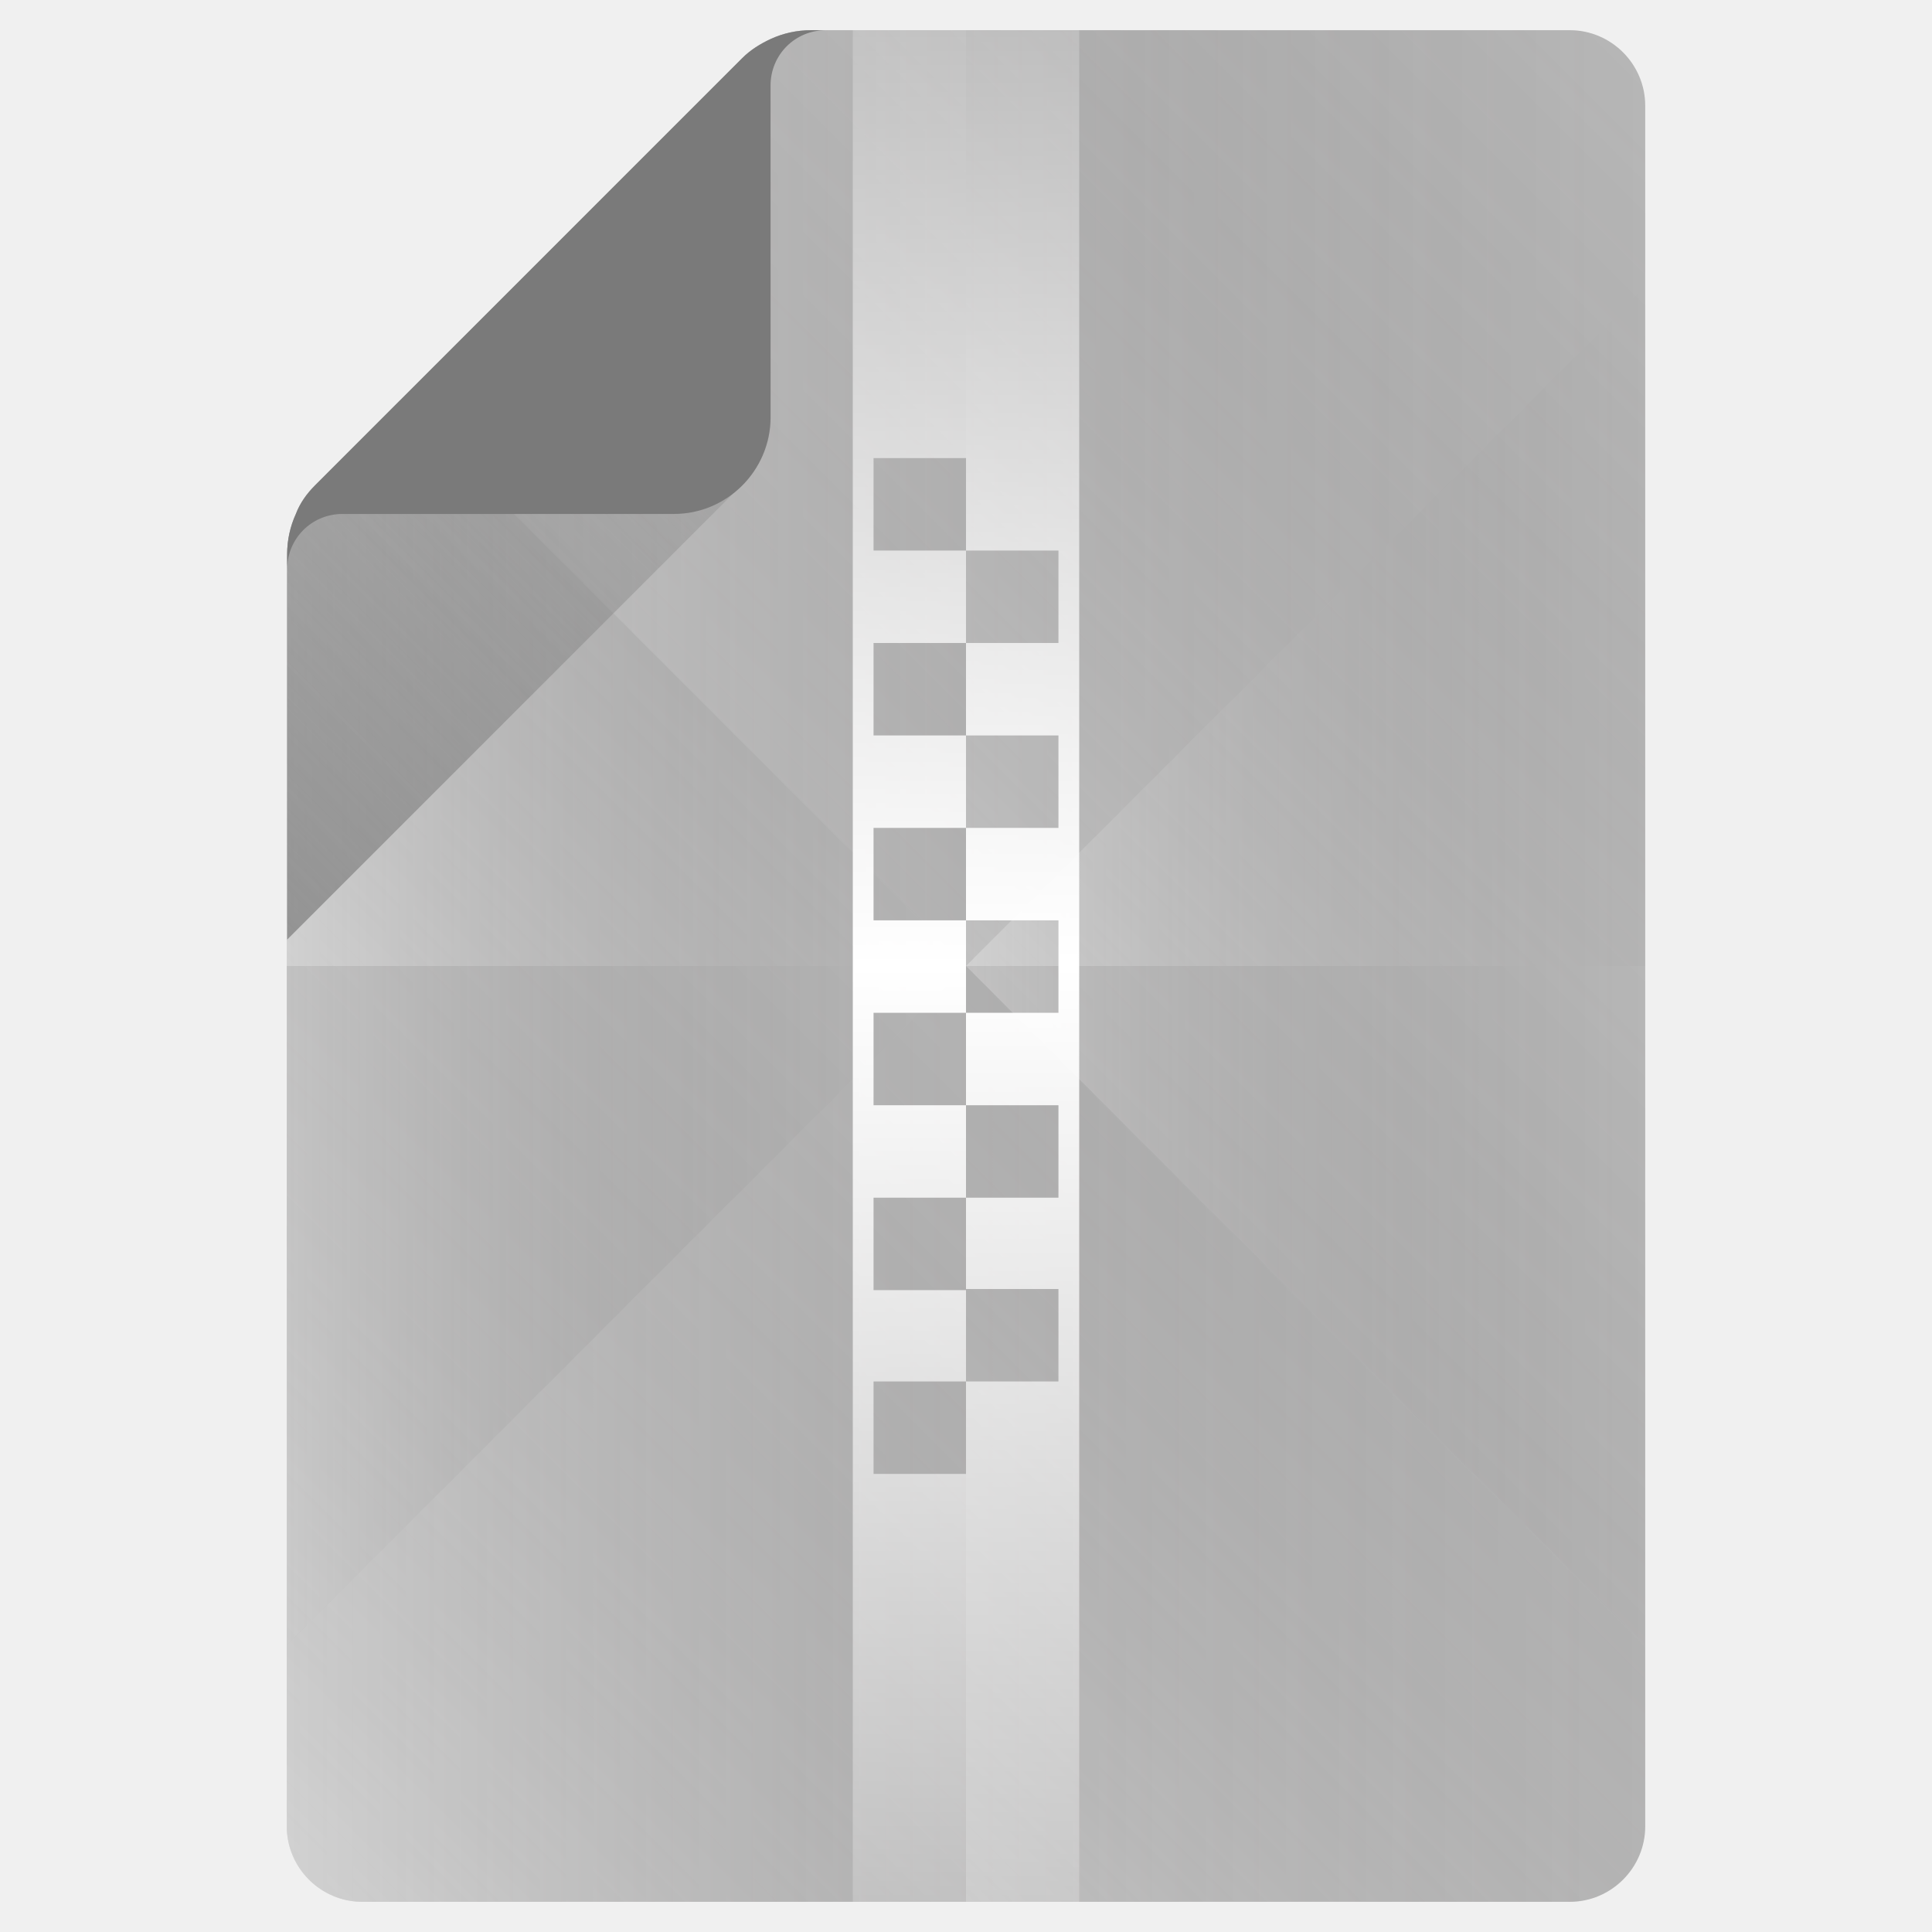
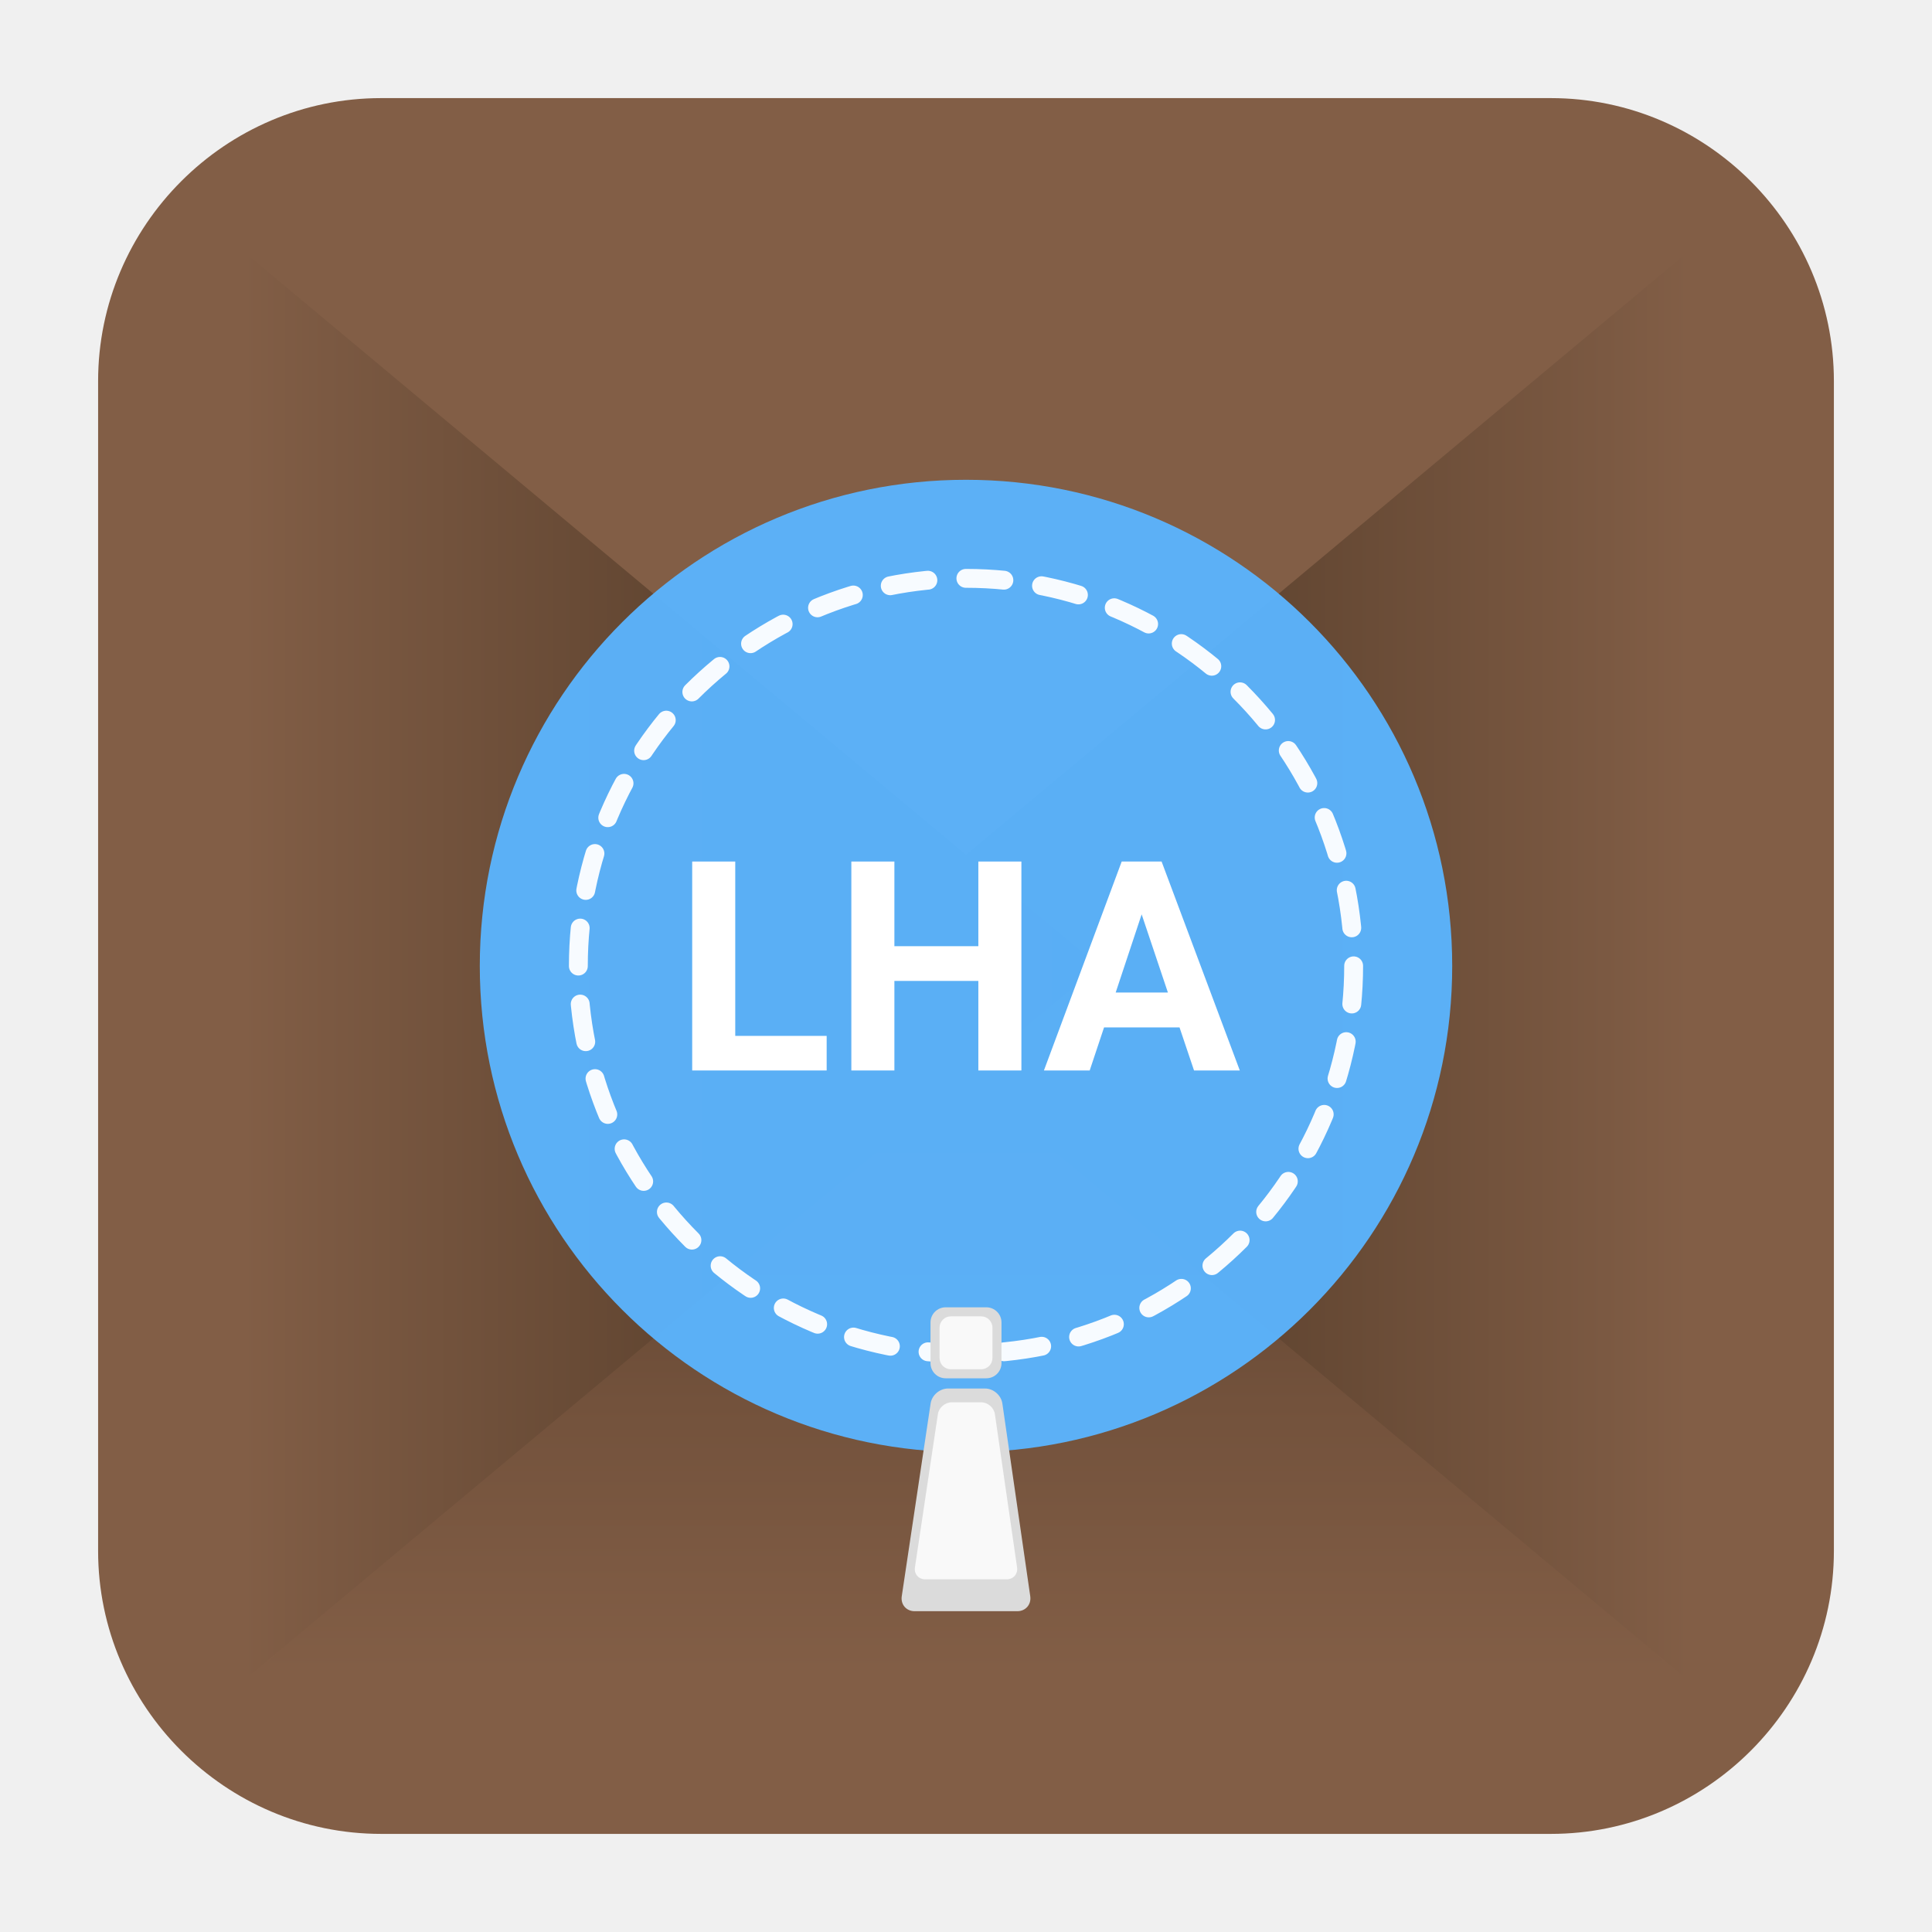
- <svg xmlns="http://www.w3.org/2000/svg" version="1.1" id="Layer_1" x="0px" y="0px" viewBox="0 0 512 512" enable-background="new 0 0 512 512" xml:space="preserve">
+ <svg xmlns="http://www.w3.org/2000/svg" version="1.1" id="Layer_2" x="0px" y="0px" viewBox="0 0 512 512" enable-background="new 0 0 512 512" xml:space="preserve">
+   <path fill="#825E46" d="M411,486H101c-41.25,0-75-33.75-75-75V101c0-41.25,33.75-75,75-75h310c41.25,0,75,33.75,75,75v310  C486,452.25,452.25,486,411,486z" />
  <g>
-     <path fill="#B7B7B7" d="M416,8H219h-4.1c-3.7,0-7.3,0.8-10.6,2.3c-2.8,1.3-5.4,2.9-7.6,5.1L83.5,128.6c-2.2,2.2-4,4.7-5.1,7.6   c-1.5,3.3-2.3,6.9-2.3,10.6l-0.1,5.7V484c0,11,9,20,20,20h320c11,0,20-9,20-20V28C436,17,427,8,416,8z" />
-     <g>
-       <linearGradient id="SVGID_1_" gradientUnits="userSpaceOnUse" x1="91.025" y1="271.025" x2="305.025" y2="57.025">
-         <stop offset="0" style="stop-color:#FFFFFF;stop-opacity:0.2" />
-         <stop offset="1" style="stop-color:#231F20;stop-opacity:0" />
-       </linearGradient>
-       <path fill="url(#SVGID_1_)" d="M256,256V8h-37h-4.1c-3.7,0-7.3,0.8-10.6,2.3c-2.8,1.3-5.4,2.9-7.6,5.1L83.5,128.6    c-2.2,2.2-4,4.7-5.1,7.6c-1.5,3.3-2.3,6.9-2.3,10.6l-0.1,5.7V256H256z" />
-       <linearGradient id="SVGID_2_" gradientUnits="userSpaceOnUse" x1="239" y1="239" x2="447.125" y2="30.875">
-         <stop offset="0" style="stop-color:#FFFFFF;stop-opacity:0.2" />
-         <stop offset="1" style="stop-color:#231F20;stop-opacity:0" />
-       </linearGradient>
-       <path fill="url(#SVGID_2_)" d="M416,8H256v248h180V28C436,17,427,8,416,8z" />
-       <linearGradient id="SVGID_3_" gradientUnits="userSpaceOnUse" x1="64.875" y1="481.125" x2="273" y2="273">
-         <stop offset="0" style="stop-color:#FFFFFF;stop-opacity:0.2" />
-         <stop offset="1" style="stop-color:#231F20;stop-opacity:0" />
-       </linearGradient>
-       <path fill="url(#SVGID_3_)" d="M76,484c0,11,9,20,20,20h160V256H76V484z" />
-       <linearGradient id="SVGID_4_" gradientUnits="userSpaceOnUse" x1="236.062" y1="484.062" x2="450.062" y2="270.062">
-         <stop offset="0" style="stop-color:#FFFFFF;stop-opacity:0.2" />
-         <stop offset="1" style="stop-color:#231F20;stop-opacity:0" />
-       </linearGradient>
-       <path fill="url(#SVGID_4_)" d="M256,256v248h160c11,0,20-9,20-20V256H256z" />
-     </g>
-     <g>
-       <linearGradient id="SVGID_5_" gradientUnits="userSpaceOnUse" x1="76" y1="271.025" x2="256" y2="271.025">
-         <stop offset="0" style="stop-color:#FFFFFF;stop-opacity:0.2" />
-         <stop offset="1" style="stop-color:#231F20;stop-opacity:0" />
-       </linearGradient>
-       <path fill="url(#SVGID_5_)" d="M256,256L106,106l-22.5,22.5c-2.2,2.2-4,4.7-5.1,7.6c-1.5,3.3-2.3,6.9-2.3,10.6l-0.1,5.7V436    L256,256z" />
-       <linearGradient id="SVGID_6_" gradientUnits="userSpaceOnUse" x1="106.05" y1="132" x2="436" y2="132">
-         <stop offset="0" style="stop-color:#FFFFFF;stop-opacity:0.2" />
-         <stop offset="1" style="stop-color:#231F20;stop-opacity:0" />
-       </linearGradient>
-       <path fill="url(#SVGID_6_)" d="M256,256L436,76V28c0-11-9-20-20-20H219h-4.1c-3.7,0-7.3,0.8-10.6,2.3c-2.8,1.3-5.4,2.9-7.6,5.1    L106,106L256,256z" />
-       <linearGradient id="SVGID_7_" gradientUnits="userSpaceOnUse" x1="76" y1="380" x2="436" y2="380">
-         <stop offset="0" style="stop-color:#FFFFFF;stop-opacity:0.2" />
-         <stop offset="1" style="stop-color:#231F20;stop-opacity:0" />
-       </linearGradient>
-       <path fill="url(#SVGID_7_)" d="M436,484v-48L256,256L76,436v48c0,11,9,20,20,20h320C427,504,436,495,436,484z" />
-       <linearGradient id="SVGID_8_" gradientUnits="userSpaceOnUse" x1="256" y1="256" x2="436" y2="256">
-         <stop offset="0" style="stop-color:#FFFFFF;stop-opacity:0.2" />
-         <stop offset="1" style="stop-color:#231F20;stop-opacity:0" />
-       </linearGradient>
-       <polygon fill="url(#SVGID_8_)" points="436,436 436,76 256,256   " />
-     </g>
-     <linearGradient id="SVGID_9_" gradientUnits="userSpaceOnUse" x1="95.8" y1="-70.4" x2="462.7" y2="-437.3" gradientTransform="matrix(0.5 0 0 0.5 0 256)">
-       <stop offset="0" style="stop-color:#7A7A7A" />
-       <stop offset="1" style="stop-color:#7A7A7A;stop-opacity:0" />
+     <linearGradient id="SVGID_1_" gradientUnits="userSpaceOnUse" x1="256" y1="443.014" x2="256" y2="227.272">
+       <stop offset="0" style="stop-color:#825E46" />
+       <stop offset="0.329" style="stop-color:#73523C" />
+       <stop offset="0.962" style="stop-color:#4B3423" />
+       <stop offset="1" style="stop-color:#483221" />
    </linearGradient>
-     <path opacity="0.7" fill="url(#SVGID_9_)" enable-background="new    " d="M196.7,15.6L83.5,128.8c-2.2,2.2-4,4.7-5.1,7.6   c-1.5,3.3-2.3,6.9-2.3,10.6v102l120.6-120.6c4.9-4.9,7.6-11.3,7.6-18.1v-100C201.5,11.6,198.9,13.4,196.7,15.6z" />
-     <path fill="#7A7A7A" d="M214.9,8c-3.7,0-7.3,0.8-10.6,2.3c-2.8,1.3-5.4,2.9-7.6,5.1L83.5,128.6c-2.2,2.2-4,4.7-5.1,7.6   c-1.5,3.3-2.3,6.9-2.3,10.6v4.1c0-8.2,6.5-14.7,14.7-14.7h87.8c14.1,0,25.6-11.5,25.6-25.6V22.7c0-8.2,6.5-14.7,14.7-14.7H214.9z" />
+     <polygon fill="url(#SVGID_1_)" points="68.934,443.014 256,227.272 443.066,443.014  " />
+     <linearGradient id="SVGID_2_" gradientUnits="userSpaceOnUse" x1="220.708" y1="256" x2="447.57" y2="256">
+       <stop offset="0" style="stop-color:#483221" />
+       <stop offset="0.312" style="stop-color:#563D2A" />
+       <stop offset="0.902" style="stop-color:#7B5942" />
+       <stop offset="1" style="stop-color:#825E46" />
+     </linearGradient>
+     <polygon fill="url(#SVGID_2_)" points="447.57,445.439 220.708,256 447.57,66.561  " />
+     <linearGradient id="SVGID_3_" gradientUnits="userSpaceOnUse" x1="64.43" y1="256" x2="291.292" y2="256">
+       <stop offset="0" style="stop-color:#825E46" />
+       <stop offset="0.098" style="stop-color:#7B5942" />
+       <stop offset="0.688" style="stop-color:#563D2A" />
+       <stop offset="1" style="stop-color:#483221" />
+     </linearGradient>
+     <polygon fill="url(#SVGID_3_)" points="64.43,445.439 291.292,256 64.43,66.561  " />
  </g>
  <g display="none">
-     <rect x="231.5" y="107.4" display="inline" fill="#FFFFFF" width="24.5" height="24.5" />
-     <rect x="231.5" y="156.4" display="inline" fill="#FFFFFF" width="24.5" height="24.5" />
-     <rect x="231.5" y="205.4" display="inline" fill="#FFFFFF" width="24.5" height="24.5" />
-     <rect x="231.5" y="254.4" display="inline" fill="#FFFFFF" width="24.5" height="24.5" />
+     <g display="inline" opacity="0.95" enable-background="new    ">
+       <circle opacity="0.95" fill="#F45C08" enable-background="new    " cx="256" cy="250.081" r="129.794" />
+       <path fill="#FFFFFF" d="M253.249,352.989c-0.008,0-0.017,0-0.025,0c-3.367-0.033-6.762-0.127-10.088-0.279    c-1.399-0.063-2.482-1.25-2.418-2.649c0.064-1.4,1.229-2.492,2.65-2.418c3.266,0.149,6.599,0.241,9.906,0.273    c1.401,0.014,2.525,1.16,2.512,2.561C255.771,351.869,254.638,352.989,253.249,352.989z M265.239,352.852    c-1.361,0-2.488-1.081-2.533-2.452c-0.046-1.4,1.051-2.573,2.451-2.62c3.326-0.11,6.65-0.28,9.881-0.507    c1.401-0.095,2.61,0.955,2.708,2.353c0.098,1.397-0.956,2.61-2.353,2.708c-3.292,0.231-6.68,0.404-10.067,0.517    C265.296,352.852,265.268,352.852,265.239,352.852z M231.291,351.894c-0.078,0-0.156-0.003-0.235-0.011    c-3.416-0.314-6.794-0.698-10.04-1.138c-1.388-0.189-2.36-1.467-2.171-2.855c0.189-1.388,1.471-2.36,2.855-2.172    c3.173,0.432,6.477,0.806,9.821,1.115c1.395,0.128,2.421,1.363,2.293,2.757C233.693,350.906,232.587,351.894,231.291,351.894z     M287.151,351.215c-1.266,0-2.361-0.946-2.516-2.235c-0.166-1.391,0.826-2.653,2.217-2.82c3.344-0.4,6.631-0.872,9.77-1.402    c1.386-0.237,2.691,0.698,2.924,2.078c0.234,1.382-0.697,2.691-2.078,2.924c-3.22,0.544-6.59,1.027-10.014,1.438    C287.353,351.209,287.251,351.215,287.151,351.215z M209.534,348.793c-0.165,0-0.334-0.016-0.503-0.05    c-3.47-0.699-6.799-1.483-9.896-2.332c-1.351-0.371-2.146-1.767-1.775-3.117c0.371-1.351,1.769-2.143,3.117-1.775    c2.985,0.818,6.199,1.576,9.555,2.251c1.373,0.276,2.262,1.614,1.986,2.987C211.776,347.962,210.717,348.793,209.534,348.793z     M308.789,347.387c-1.14,0-2.177-0.775-2.461-1.932c-0.334-1.36,0.497-2.735,1.858-3.068c3.344-0.821,6.502-1.735,9.388-2.714    c1.329-0.452,2.766,0.26,3.217,1.586s-0.26,2.767-1.586,3.217c-3.023,1.026-6.323,1.981-9.808,2.837    C309.193,347.362,308.989,347.387,308.789,347.387z M188.448,342.678c-0.323,0-0.651-0.062-0.968-0.193    c-3.53-1.46-6.654-3.065-9.286-4.773c-1.175-0.762-1.51-2.333-0.748-3.508c0.762-1.176,2.334-1.509,3.508-0.748    c2.373,1.539,5.221,2.999,8.465,4.341c1.294,0.536,1.91,2.019,1.374,3.313C190.388,342.087,189.444,342.678,188.448,342.678z     M329.406,339.911c-0.9,0-1.772-0.48-2.231-1.326c-0.668-1.232-0.212-2.771,1.018-3.44c3.085-1.675,5.608-3.484,7.498-5.373    c0.991-0.991,2.596-0.991,3.587,0c0.991,0.991,0.991,2.596,0,3.587c-2.235,2.235-5.15,4.336-8.663,6.245    C330.23,339.812,329.815,339.911,329.406,339.911z M171.032,329.843c-0.809,0-1.604-0.385-2.095-1.104    c-1.773-2.591-3.44-5.693-4.954-9.222c-0.552-1.288,0.043-2.779,1.331-3.332c1.288-0.55,2.778,0.044,3.331,1.331    c1.385,3.227,2.892,6.04,4.479,8.358c0.791,1.156,0.495,2.735-0.66,3.526C172.024,329.7,171.526,329.843,171.032,329.843z     M344.18,324.313c-0.379,0-0.765-0.086-1.128-0.267c-1.254-0.624-1.766-2.146-1.141-3.4c1.305-2.623,2.535-5.626,3.657-8.926    c0.452-1.326,1.892-2.038,3.218-1.585c1.327,0.451,2.036,1.891,1.585,3.218c-1.195,3.513-2.514,6.727-3.919,9.552    C346.009,323.797,345.112,324.313,344.18,324.313z M162.372,309.739c-1.106,0-2.123-0.729-2.439-1.847    c-0.872-3.081-1.68-6.407-2.401-9.885c-0.284-1.372,0.597-2.715,1.969-2.999c1.369-0.281,2.714,0.597,2.998,1.969    c0.697,3.36,1.476,6.568,2.315,9.534c0.382,1.347-0.402,2.749-1.75,3.131C162.833,309.707,162.601,309.739,162.372,309.739z     M351.217,303.533c-0.189,0-0.381-0.022-0.574-0.066c-1.365-0.316-2.215-1.678-1.899-3.043c0.705-3.047,1.351-6.293,1.92-9.652    c0.235-1.38,1.545-2.311,2.925-2.077c1.381,0.234,2.31,1.544,2.077,2.925c-0.586,3.457-1.251,6.804-1.98,9.947    C353.414,302.741,352.371,303.533,351.217,303.533z M157.977,288.212c-1.244,0-2.33-0.915-2.509-2.183    c-0.456-3.238-0.853-6.614-1.182-10.037c-0.134-1.395,0.888-2.633,2.283-2.767c1.395-0.13,2.633,0.888,2.767,2.282    c0.322,3.349,0.71,6.651,1.155,9.815c0.195,1.387-0.771,2.67-2.158,2.865C158.213,288.204,158.094,288.212,157.977,288.212z     M354.82,281.856c-0.093,0-0.188-0.005-0.283-0.016c-1.392-0.155-2.396-1.409-2.24-2.801c0.357-3.209,0.656-6.523,0.89-9.851    c0.098-1.398,1.305-2.452,2.709-2.352c1.397,0.099,2.45,1.311,2.352,2.709c-0.239,3.395-0.545,6.778-0.91,10.055    C357.194,280.897,356.095,281.856,354.82,281.856z M155.947,266.326c-1.344,0-2.465-1.055-2.531-2.412    c-0.163-3.321-0.269-6.712-0.314-10.077c-0.018-1.401,1.102-2.551,2.503-2.57c0.011,0,0.023,0,0.034,0    c1.386,0,2.518,1.114,2.536,2.503c0.044,3.305,0.147,6.635,0.308,9.895c0.069,1.399-1.01,2.589-2.409,2.658    C156.031,266.325,155.989,266.326,155.947,266.326z M356.291,259.924c-0.022,0-0.045,0-0.067-0.001    c-1.4-0.037-2.506-1.201-2.469-2.602c0.062-2.397,0.094-4.833,0.094-7.241c0.001-0.89-0.003-1.776-0.012-2.662    c-0.014-1.401,1.111-2.548,2.511-2.562c0.009,0,0.018,0,0.027,0c1.389,0,2.522,1.119,2.535,2.511    c0.009,0.905,0.013,1.81,0.012,2.716c0,2.448-0.033,4.929-0.096,7.37C358.79,258.832,357.662,259.924,356.291,259.924z     M155.736,244.346c-0.025,0-0.051-0.001-0.076-0.001c-1.4-0.041-2.502-1.21-2.461-2.61c0.1-3.373,0.261-6.763,0.481-10.075    c0.093-1.398,1.306-2.454,2.699-2.363c1.398,0.093,2.456,1.301,2.363,2.699c-0.216,3.25-0.375,6.577-0.472,9.889    C158.23,243.259,157.103,244.346,155.736,244.346z M355.999,237.945c-1.34,0-2.459-1.049-2.53-2.402    c-0.177-3.337-0.416-6.658-0.71-9.87c-0.128-1.395,0.9-2.63,2.295-2.757c1.392-0.12,2.63,0.9,2.756,2.295    c0.3,3.276,0.544,6.662,0.724,10.064c0.074,1.398-0.999,2.593-2.398,2.667C356.09,237.944,356.045,237.945,355.999,237.945z     M157.293,222.421c-0.097,0-0.195-0.005-0.294-0.017c-1.392-0.161-2.389-1.419-2.229-2.81c0.395-3.426,0.863-6.796,1.391-10.017    c0.226-1.383,1.529-2.321,2.913-2.094c1.383,0.226,2.32,1.531,2.094,2.913c-0.515,3.143-0.971,6.433-1.358,9.779    C159.661,221.468,158.564,222.421,157.293,222.421z M353.881,216.07c-1.239,0-2.323-0.909-2.507-2.172    c-0.49-3.367-1.052-6.636-1.67-9.715c-0.275-1.374,0.614-2.71,1.987-2.986c1.375-0.271,2.711,0.614,2.986,1.987    c0.636,3.168,1.214,6.526,1.716,9.983c0.202,1.386-0.758,2.673-2.144,2.875C354.126,216.061,354.002,216.07,353.881,216.07z     M161.006,200.764c-0.195,0-0.393-0.022-0.591-0.07c-1.362-0.325-2.203-1.693-1.879-3.056c0.831-3.486,1.758-6.791,2.754-9.823    c0.437-1.332,1.872-2.058,3.201-1.618c1.331,0.437,2.056,1.87,1.618,3.201c-0.952,2.9-1.84,6.068-2.639,9.418    C163.193,199.98,162.154,200.764,161.006,200.764z M349.358,194.571c-1.099,0-2.111-0.719-2.434-1.827    c-0.97-3.328-2.04-6.416-3.18-9.18c-0.535-1.294,0.081-2.778,1.376-3.312c1.3-0.534,2.779,0.083,3.312,1.377    c1.21,2.931,2.341,6.193,3.363,9.695c0.391,1.344-0.38,2.753-1.725,3.145C349.832,194.539,349.593,194.571,349.358,194.571z     M168.252,180.065c-0.394,0-0.794-0.092-1.167-0.286c-1.243-0.645-1.727-2.177-1.081-3.42c1.828-3.521,3.842-6.479,5.982-8.792    c0.952-1.027,2.556-1.089,3.585-0.139c1.028,0.952,1.09,2.556,0.139,3.585c-1.833,1.981-3.584,4.566-5.205,7.684    C170.054,179.566,169.169,180.065,168.252,180.065z M340.417,174.603c-0.786,0-1.56-0.364-2.056-1.049    c-0.863-1.191-1.762-2.256-2.67-3.164c-1.077-1.077-2.369-2.137-3.841-3.149c-1.154-0.793-1.448-2.372-0.654-3.527    c0.795-1.155,2.373-1.447,3.527-0.653c1.728,1.187,3.26,2.446,4.556,3.742c1.097,1.097,2.171,2.367,3.19,3.776    c0.822,1.134,0.569,2.72-0.566,3.542C341.453,174.447,340.933,174.603,340.417,174.603z M183.514,164.84    c-0.917,0-1.803-0.499-2.255-1.371c-0.644-1.244-0.158-2.774,1.086-3.419c2.794-1.447,5.997-2.807,9.517-4.042    c1.322-0.465,2.77,0.232,3.233,1.554c0.464,1.322-0.232,2.769-1.554,3.233c-3.297,1.157-6.279,2.422-8.864,3.76    C184.305,164.748,183.907,164.84,183.514,164.84z M322.657,162.195c-0.313,0-0.631-0.058-0.939-0.181    c-2.783-1.111-5.885-2.153-9.22-3.099c-1.347-0.382-2.13-1.785-1.748-3.132c0.382-1.347,1.782-2.131,3.133-1.748    c3.501,0.994,6.77,2.093,9.716,3.269c1.301,0.519,1.935,1.994,1.416,3.296C324.618,161.59,323.665,162.195,322.657,162.195z     M204.214,157.606c-1.148,0-2.188-0.784-2.466-1.949c-0.324-1.363,0.517-2.731,1.88-3.055c3.136-0.747,6.482-1.431,9.942-2.034    c1.386-0.238,2.694,0.684,2.934,2.063c0.24,1.38-0.684,2.694-2.063,2.934c-3.359,0.585-6.602,1.248-9.638,1.971    C204.605,157.584,204.408,157.606,204.214,157.606z M301.525,156.254c-0.161,0-0.325-0.015-0.489-0.048    c-3.091-0.603-6.363-1.15-9.724-1.624c-1.387-0.196-2.352-1.479-2.157-2.866c0.195-1.387,1.472-2.347,2.866-2.157    c3.448,0.486,6.809,1.048,9.988,1.668c1.374,0.269,2.271,1.601,2.003,2.975C303.775,155.414,302.714,156.254,301.525,156.254z     M225.872,153.899c-1.271,0-2.368-0.953-2.517-2.247c-0.161-1.392,0.838-2.649,2.23-2.809c3.269-0.376,6.652-0.695,10.053-0.946    c1.402-0.109,2.613,0.946,2.716,2.343c0.103,1.397-0.946,2.613-2.343,2.716c-3.333,0.246-6.646,0.558-9.847,0.926    C226.067,153.894,225.969,153.899,225.872,153.899z M279.755,153.253c-0.074,0-0.15-0.003-0.225-0.01    c-3.23-0.284-6.552-0.512-9.874-0.676c-1.399-0.069-2.477-1.26-2.408-2.659c0.069-1.399,1.268-2.485,2.659-2.408    c3.385,0.168,6.773,0.4,10.066,0.69c1.396,0.123,2.427,1.353,2.305,2.749C282.162,152.259,281.055,153.253,279.755,153.253z     M247.796,152.351c-1.366,0-2.494-1.087-2.534-2.462c-0.041-1.4,1.061-2.569,2.461-2.61c3.322-0.097,6.716-0.135,10.083-0.115    c1.401,0.008,2.529,1.15,2.522,2.551c-0.008,1.396-1.142,2.522-2.536,2.522c-0.005,0-0.01,0-0.015,0    c-3.31-0.019-6.642,0.018-9.904,0.113C247.847,152.35,247.822,152.351,247.796,152.351z" />
+     </g>
    <g display="inline">
-       <rect x="256" y="131.9" fill="#FFFFFF" width="24.5" height="24.5" />
-       <rect x="256" y="180.9" fill="#FFFFFF" width="24.5" height="24.5" />
-       <rect x="256" y="229.9" fill="#FFFFFF" width="24.5" height="24.5" />
-       <rect x="256" y="278.9" fill="#FFFFFF" width="24.5" height="24.5" />
-     </g>
-     <rect x="231.5" y="303.4" display="inline" fill="#FFFFFF" width="24.5" height="24.5" />
-     <rect x="256" y="327.6" display="inline" fill="#FFFFFF" width="24.5" height="24.5" />
-     <rect x="231.5" y="352.1" display="inline" fill="#FFFFFF" width="24.5" height="24.5" />
-   </g>
-   <rect x="226" y="8" display="none" fill="#FFFFFF" width="60" height="496" />
-   <linearGradient id="SVGID_10_" gradientUnits="userSpaceOnUse" x1="256" y1="504" x2="256" y2="8">
-     <stop offset="0" style="stop-color:#FFFFFF;stop-opacity:0.2" />
-     <stop offset="0.5" style="stop-color:#FFFFFF" />
-     <stop offset="1" style="stop-color:#FFFFFF;stop-opacity:0.2" />
-   </linearGradient>
-   <path fill="url(#SVGID_10_)" d="M226,8v496h60V8H226z M280.5,170.4H256v24.5h24.5v24.5H256v24.5h24.5v24.5H256v24.5h24.5v24.5H256  v24.2h24.5v24.5H256v24.5h-24.5v-24.5H256v-24.2h-24.5v-24.5H256v-24.5h-24.5v-24.5H256v-24.5h-24.5v-24.5H256v-24.5h-24.5v-24.5  H256v-24.5h-24.5v-24.5H256v24.5h24.5V170.4z" />
-   <g id="g108" display="none">
-     <g id="g146" transform="translate(270.7294,111.5949)" display="inline">
-       <path id="path148" fill="#DBDBDB" d="M4,376.9c0.4,2.4-1.4,4.4-3.8,4.4h-29.8c-2.4,0-4.1-2-3.8-4.4l8.4-56.1    c0.4-2.4,2.6-4.4,5.1-4.4h10.8c2.4,0,4.7,1.9,5,4.4L4,376.9z" />
-     </g>
-     <g id="g150" transform="translate(264.1354,165.0223)" display="inline">
-       <path id="path152" fill="#DBDBDB" d="M2.2,255.7c0,2.4-2,4.4-4.4,4.4H-14c-2.4,0-4.4-2-4.4-4.4v-11.9c0-2.4,2-4.4,4.4-4.4h11.9    c2.4,0,4.4,2,4.4,4.4v11.9H2.2z" />
-     </g>
-     <g id="g154" transform="translate(262.0619,166.2135)" display="inline">
-       <path id="path156" fill="#F9F9F9" d="M1.7,253c0,1.8-1.4,3.2-3.2,3.2h-8.9c-1.8,0-3.2-1.4-3.2-3.2v-8.9c0-1.8,1.4-3.2,3.2-3.2h8.9    c1.8,0,3.2,1.4,3.2,3.2V253z" />
-     </g>
-     <g id="g158" transform="translate(267.7075,118.2056)" display="inline">
-       <path id="path160" fill="#F9F9F9" d="M3.2,361.9c0.3,1.9-1.1,3.5-3,3.5h-23.8c-1.9,0-3.2-1.5-2.9-3.5l6.6-44.6    c0.3-1.9,2.1-3.4,4-3.4h8.6c1.9,0,3.7,1.6,4,3.4L3.2,361.9z" />
+       <path fill="#DBDBDB" d="M273.028,417.025c0.315,2.179-1.228,3.961-3.429,3.961h-27.215c-2.201,0-3.736-1.781-3.41-3.958    l7.651-51.098c0.326-2.177,2.394-3.958,4.595-3.958h9.841c2.201,0,4.26,1.782,4.575,3.961L273.028,417.025z" />
+       <g>
+         <path fill="#DBDBDB" d="M265.405,355.259c0,2.201-1.801,4.002-4.002,4.002h-10.806c-2.201,0-4.002-1.801-4.002-4.002v-10.806     c0-2.201,1.801-4.002,4.002-4.002h10.806c2.201,0,4.002,1.801,4.002,4.002V355.259z" />
+         <path fill="#F9F9F9" d="M263.008,353.882c0,1.64-1.342,2.982-2.982,2.982h-8.052c-1.64,0-2.982-1.342-2.982-2.982v-8.052     c0-1.64,1.342-2.982,2.982-2.982h8.052c1.64,0,2.982,1.342,2.982,2.982V353.882z" />
+       </g>
+       <path fill="#F9F9F9" d="M269.535,409.383c0.251,1.732-0.976,3.148-2.726,3.148h-21.632c-1.75,0-2.969-1.416-2.71-3.146    l6.081-40.615c0.259-1.73,1.903-3.146,3.652-3.146h7.822c1.75,0,3.386,1.417,3.637,3.148L269.535,409.383z" />
    </g>
  </g>
+   <circle opacity="0.95" fill="#5AB5FF" enable-background="new    " cx="256" cy="256" r="128.85" />
+   <g opacity="0.95" enable-background="new    ">
+     <circle fill="none" stroke="#FFFFFF" stroke-width="5" stroke-linecap="round" stroke-linejoin="round" stroke-dasharray="10.086,10.086" cx="256" cy="256" r="102.73" />
+   </g>
+   <g>
+     <path fill="#DBDBDB" d="M273.028,423.025c0.315,2.179-1.228,3.961-3.429,3.961h-27.215c-2.201,0-3.736-1.781-3.41-3.958   l7.651-51.098c0.326-2.177,2.394-3.958,4.595-3.958h9.841c2.201,0,4.26,1.782,4.575,3.961L273.028,423.025z" />
+     <g>
+       <path fill="#DBDBDB" d="M265.405,361.259c0,2.201-1.801,4.002-4.002,4.002h-10.806c-2.201,0-4.002-1.801-4.002-4.002v-10.806    c0-2.201,1.801-4.002,4.002-4.002h10.806c2.201,0,4.002,1.801,4.002,4.002V361.259z" />
+       <path fill="#F9F9F9" d="M263.008,359.882c0,1.64-1.342,2.982-2.982,2.982h-8.052c-1.64,0-2.982-1.342-2.982-2.982v-8.052    c0-1.64,1.342-2.982,2.982-2.982h8.052c1.64,0,2.982,1.342,2.982,2.982V359.882z" />
+     </g>
+     <path fill="#F9F9F9" d="M269.535,415.383c0.251,1.732-0.976,3.148-2.726,3.148h-21.632c-1.75,0-2.969-1.416-2.71-3.146   l6.081-40.615c0.259-1.73,1.903-3.146,3.652-3.146h7.822c1.75,0,3.386,1.417,3.637,3.148L269.535,415.383z" />
+   </g>
+   <g>
+     <path fill="#FFFFFF" d="M194.848,274.521h24.225v9.165h-35.634v-55.371h11.409V274.521z" />
+     <path fill="#FFFFFF" d="M270.68,283.686h-11.409v-23.73h-22.248v23.73h-11.409v-55.371h11.409v22.438h22.248v-22.438h11.409   V283.686z" />
+     <path fill="#FFFFFF" d="M312.588,272.276h-20.003l-3.804,11.409h-12.131l20.612-55.371h10.572l20.726,55.371H316.43   L312.588,272.276z M295.666,263.035h13.843l-6.959-20.726L295.666,263.035z" />
+   </g>
</svg>
